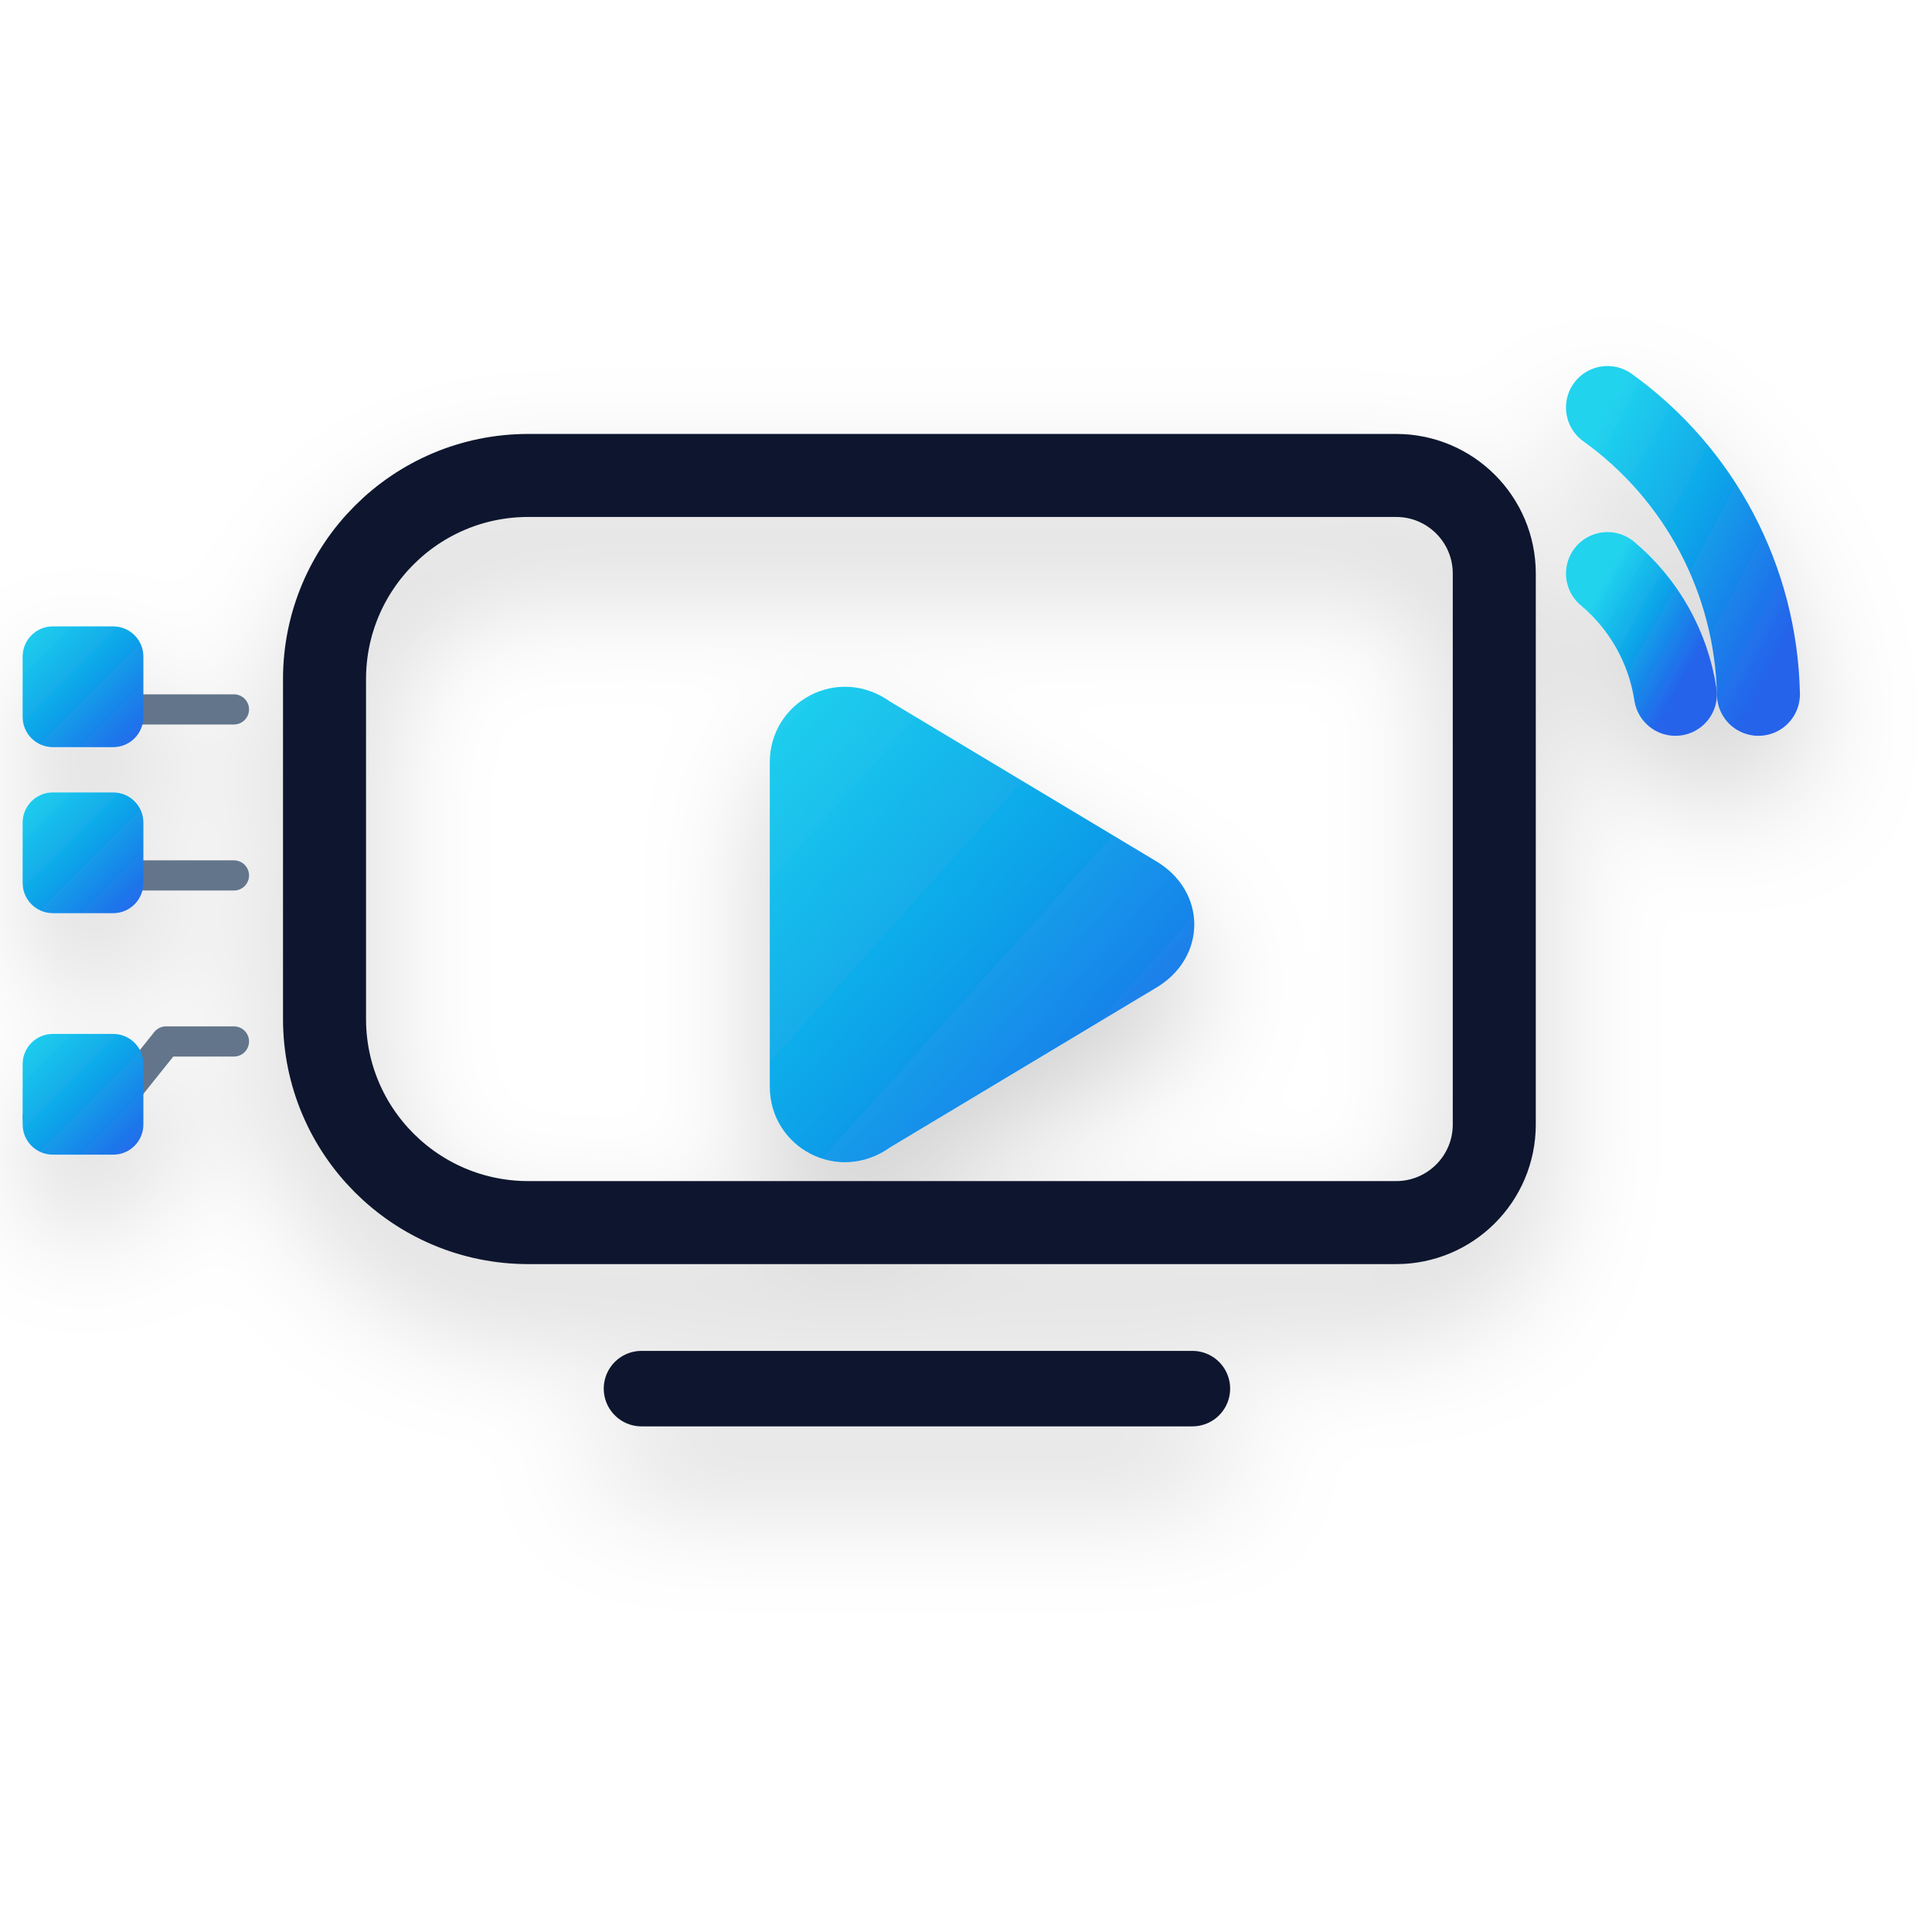
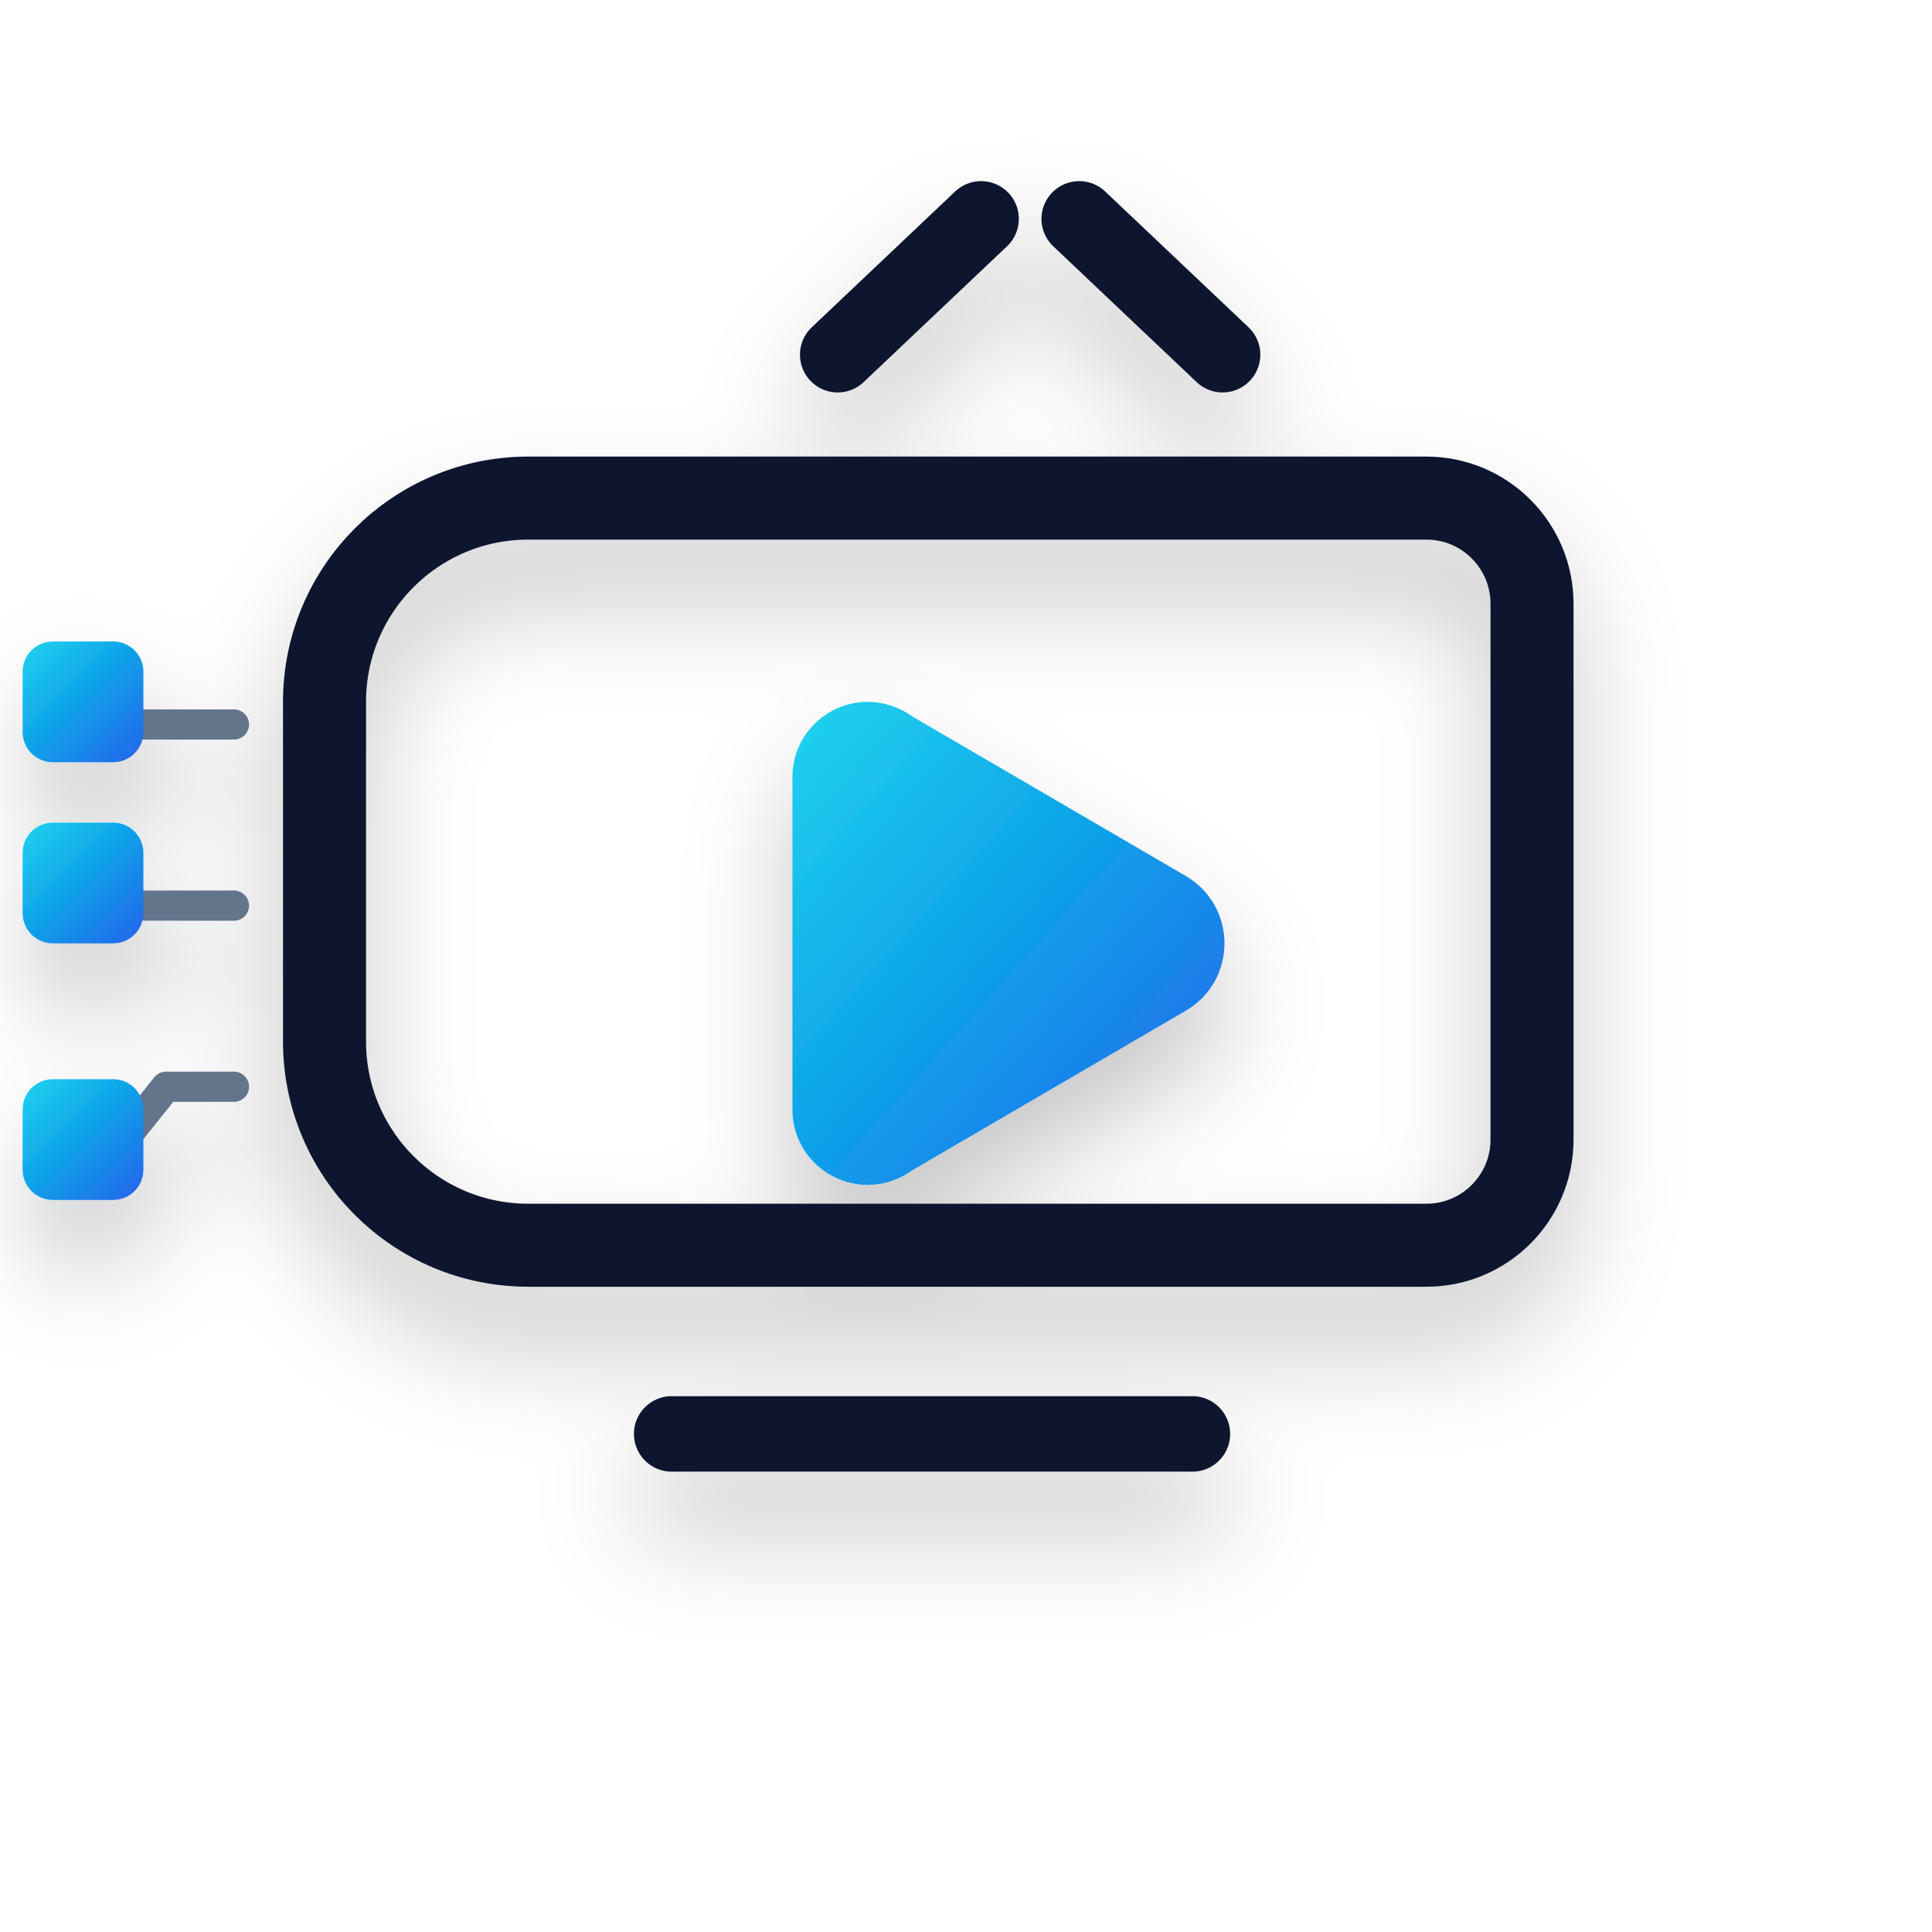
<svg xmlns="http://www.w3.org/2000/svg" viewBox="0 0 256 256" role="img" aria-labelledby="title desc">
  <defs>
-     <linearGradient id="vdrBlue" x1="0" y1="0" x2="1" y2="1">
+     <linearGradient id="blue" x1="0" y1="0" x2="1" y2="1">
      <stop offset="0" stop-color="#22d3ee" />
-       <stop offset="0.48" stop-color="#0ea5e9" />
+       <stop offset="0.45" stop-color="#0ea5e9" />
      <stop offset="1" stop-color="#2563eb" />
    </linearGradient>
-     <filter id="softGlow" x="-20%" y="-25%" width="140%" height="150%">
-       <feDropShadow dx="0" dy="8" stdDeviation="8" flood-color="#020617" flood-opacity="0.18" />
+     <filter id="shadow" x="-20%" y="-20%" width="140%" height="150%">
+       <feDropShadow dx="0" dy="8" stdDeviation="7" flood-color="#020617" flood-opacity="0.22" />
    </filter>
  </defs>
-   <g filter="url(#softGlow)">
+   <g filter="url(#shadow)">
    <g fill="none" stroke-linecap="round" stroke-linejoin="round">
-       <path d="M98 63 H185 A13 13 0 0 1 198 76 V149 A13 13 0 0 1 185 162 H70 A27 27 0 0 1 43 135 V90 A27 27 0 0 1 70 63 H98" stroke="#07152d" stroke-width="11" />
-       <path d="M85 184 H158" stroke="#07152d" stroke-width="10" />
-       <path d="M213 54 A48 48 0 0 1 233 92" stroke="url(#vdrBlue)" stroke-width="11" />
-       <path d="M213 76 A26 26 0 0 1 222 92" stroke="url(#vdrBlue)" stroke-width="11" />
-       <path d="M31 94 H16" stroke="#64748b" stroke-width="4" />
-       <path d="M31 116 H16" stroke="#64748b" stroke-width="4" />
-       <path d="M31 138 H22 L14 148 H5" stroke="#64748b" stroke-width="4" />
+       <path d="M102 66 H189 A14 14 0 0 1 203 80 V151 A14 14 0 0 1 189 165 H70 A27 27 0 0 1 43 138 V93 A27 27 0 0 1 70 66 H102" stroke="#07152d" stroke-width="11" />
+       <path d="M89 190 H158" stroke="#07152d" stroke-width="10" />
+       <path d="M111 47 L130 29" stroke="#07152d" stroke-width="10" />
+       <path d="M162 47 L143 29" stroke="#07152d" stroke-width="10" />
+       <path d="M31 96 H16" stroke="#64748b" stroke-width="4" />
+       <path d="M31 120 H16" stroke="#64748b" stroke-width="4" />
+       <path d="M31 144 H22 L14 154 H5" stroke="#64748b" stroke-width="4" />
    </g>
-     <rect x="3" y="83" width="16" height="16" rx="4" fill="url(#vdrBlue)" />
-     <rect x="3" y="105" width="16" height="16" rx="4" fill="url(#vdrBlue)" />
-     <rect x="3" y="137" width="16" height="16" rx="4" fill="url(#vdrBlue)" />
-     <path d="M102 101 C102 93 111 88 118 93 L153 114 C160 118 160 127 153 131 L118 152 C111 157 102 152 102 144 Z" fill="url(#vdrBlue)" />
+     <rect x="3" y="85" width="16" height="16" rx="4" fill="url(#blue)" />
+     <rect x="3" y="109" width="16" height="16" rx="4" fill="url(#blue)" />
+     <rect x="3" y="143" width="16" height="16" rx="4" fill="url(#blue)" />
+     <path d="M105 103 C105 95 114 90 121 95 L157 116 C164 120 164 130 157 134 L121 155 C114 160 105 155 105 147 Z" fill="url(#blue)" />
  </g>
</svg>
